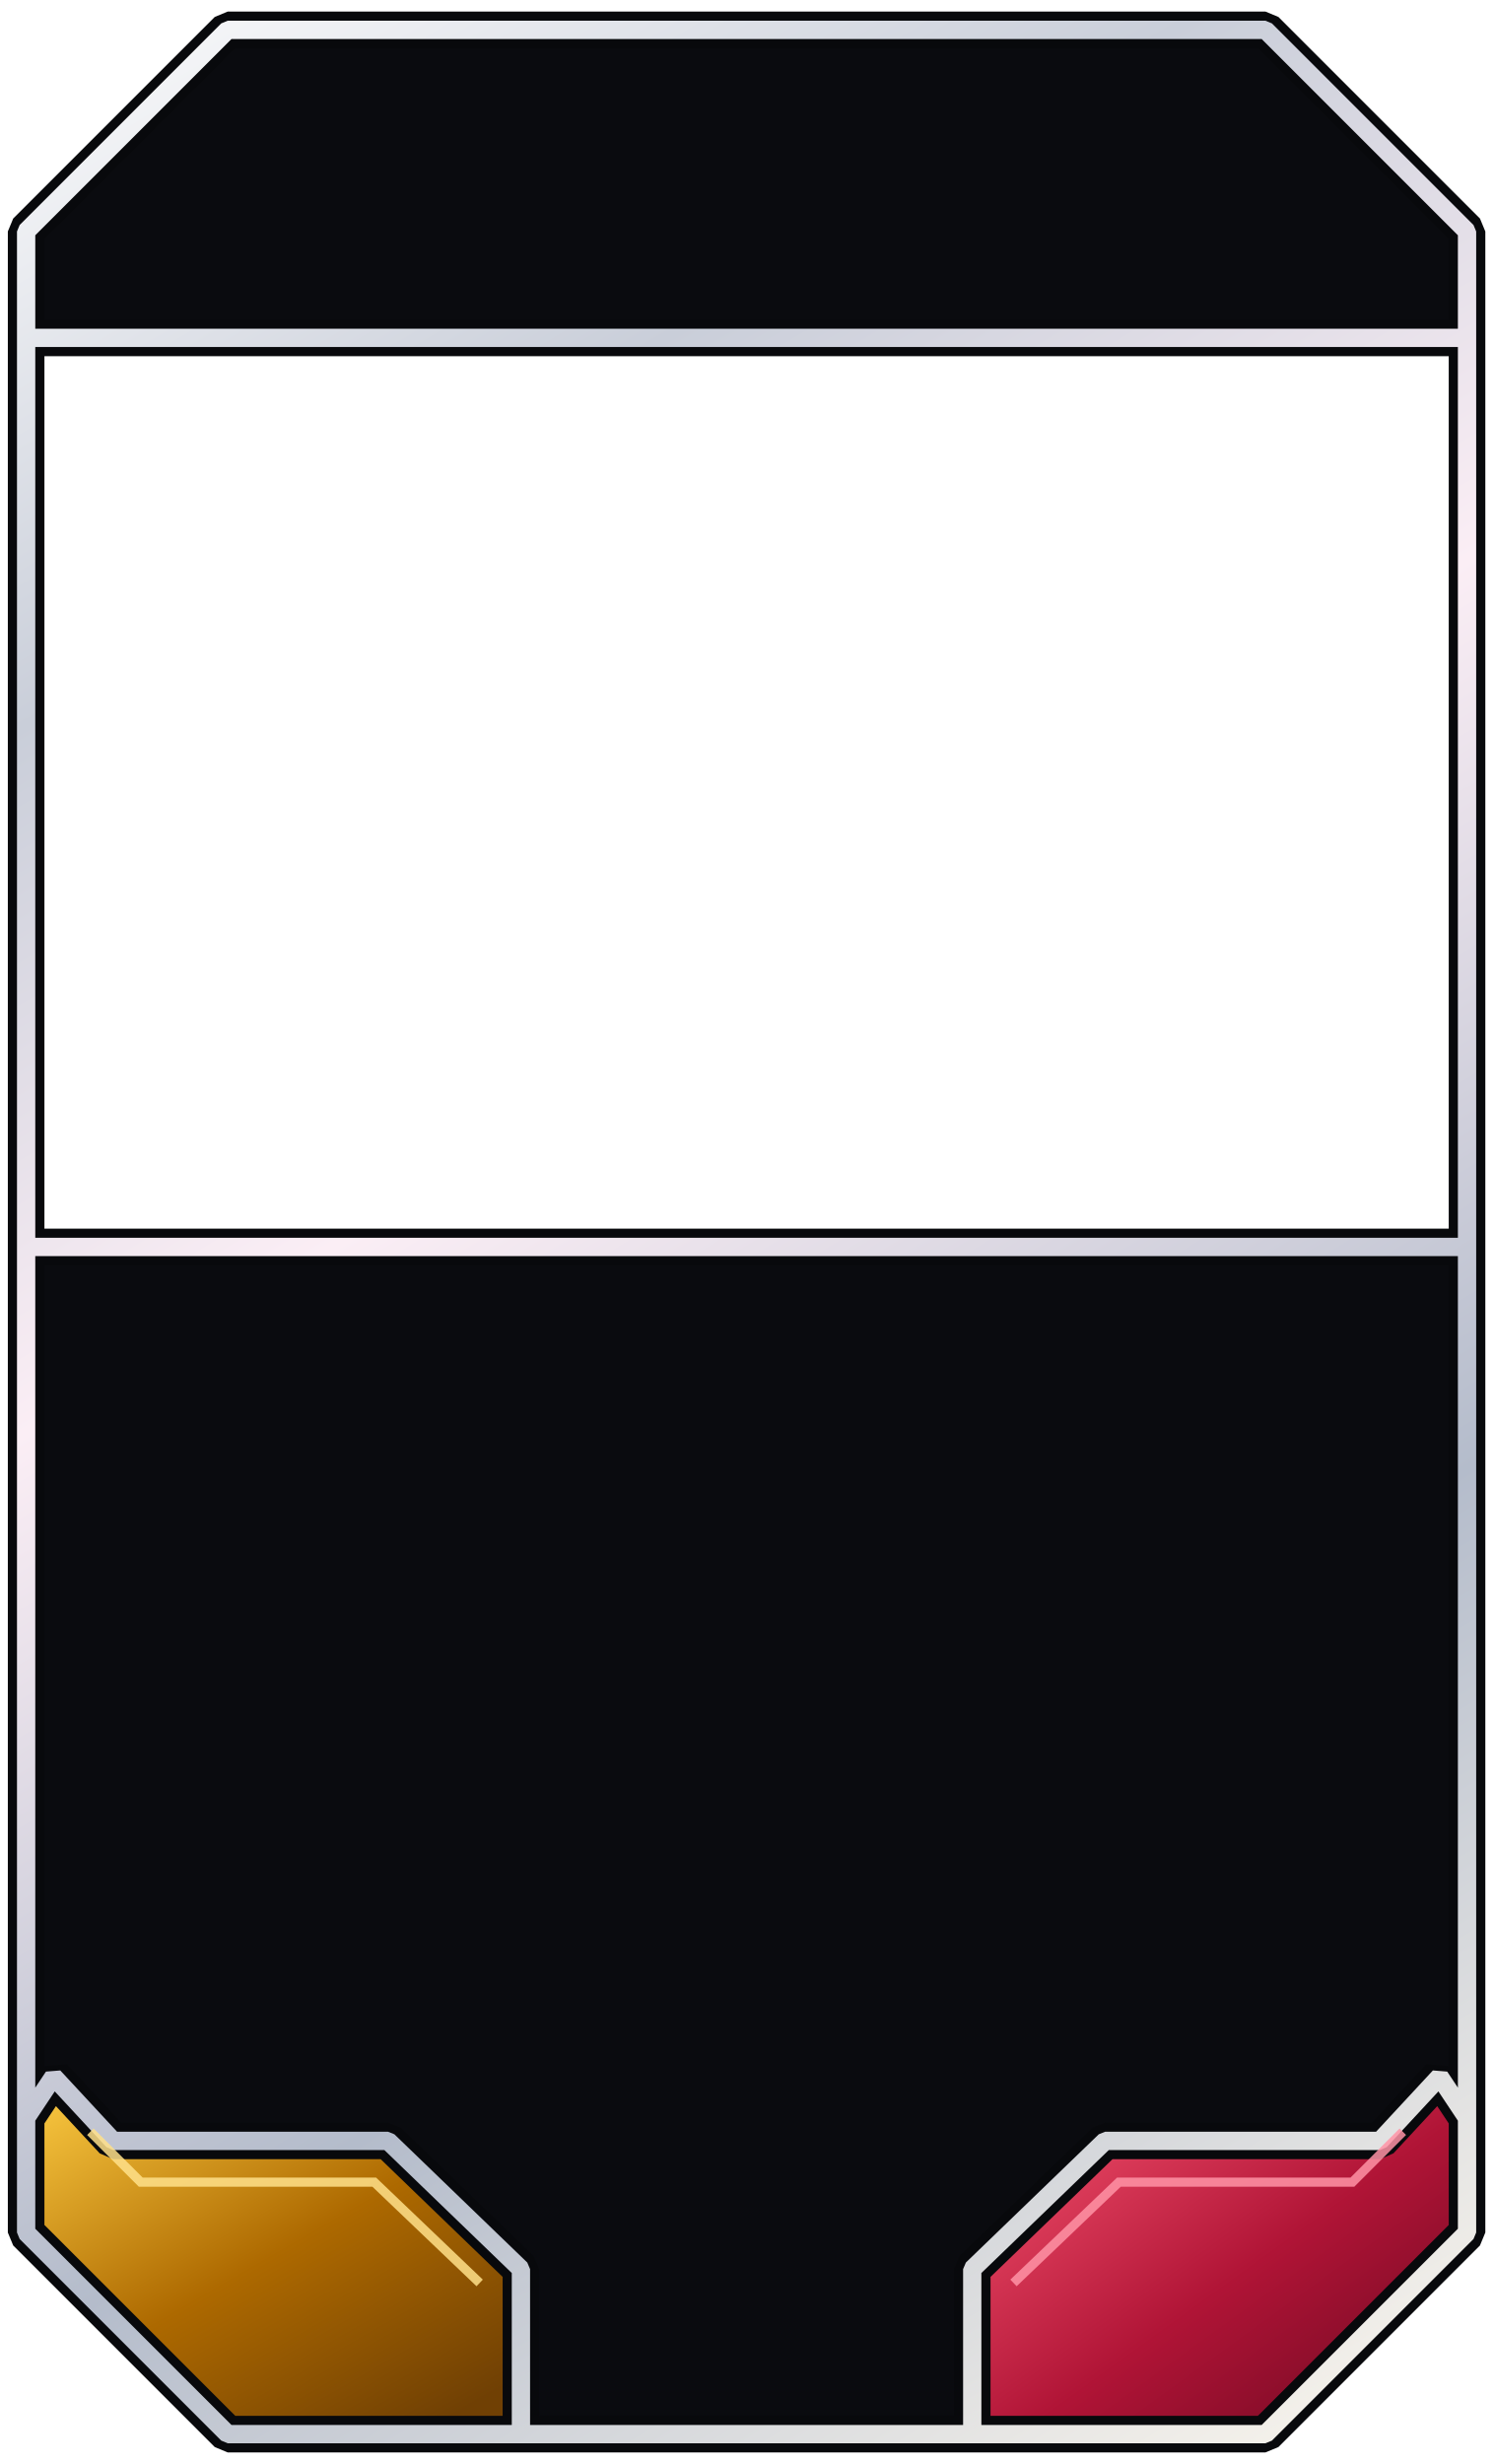
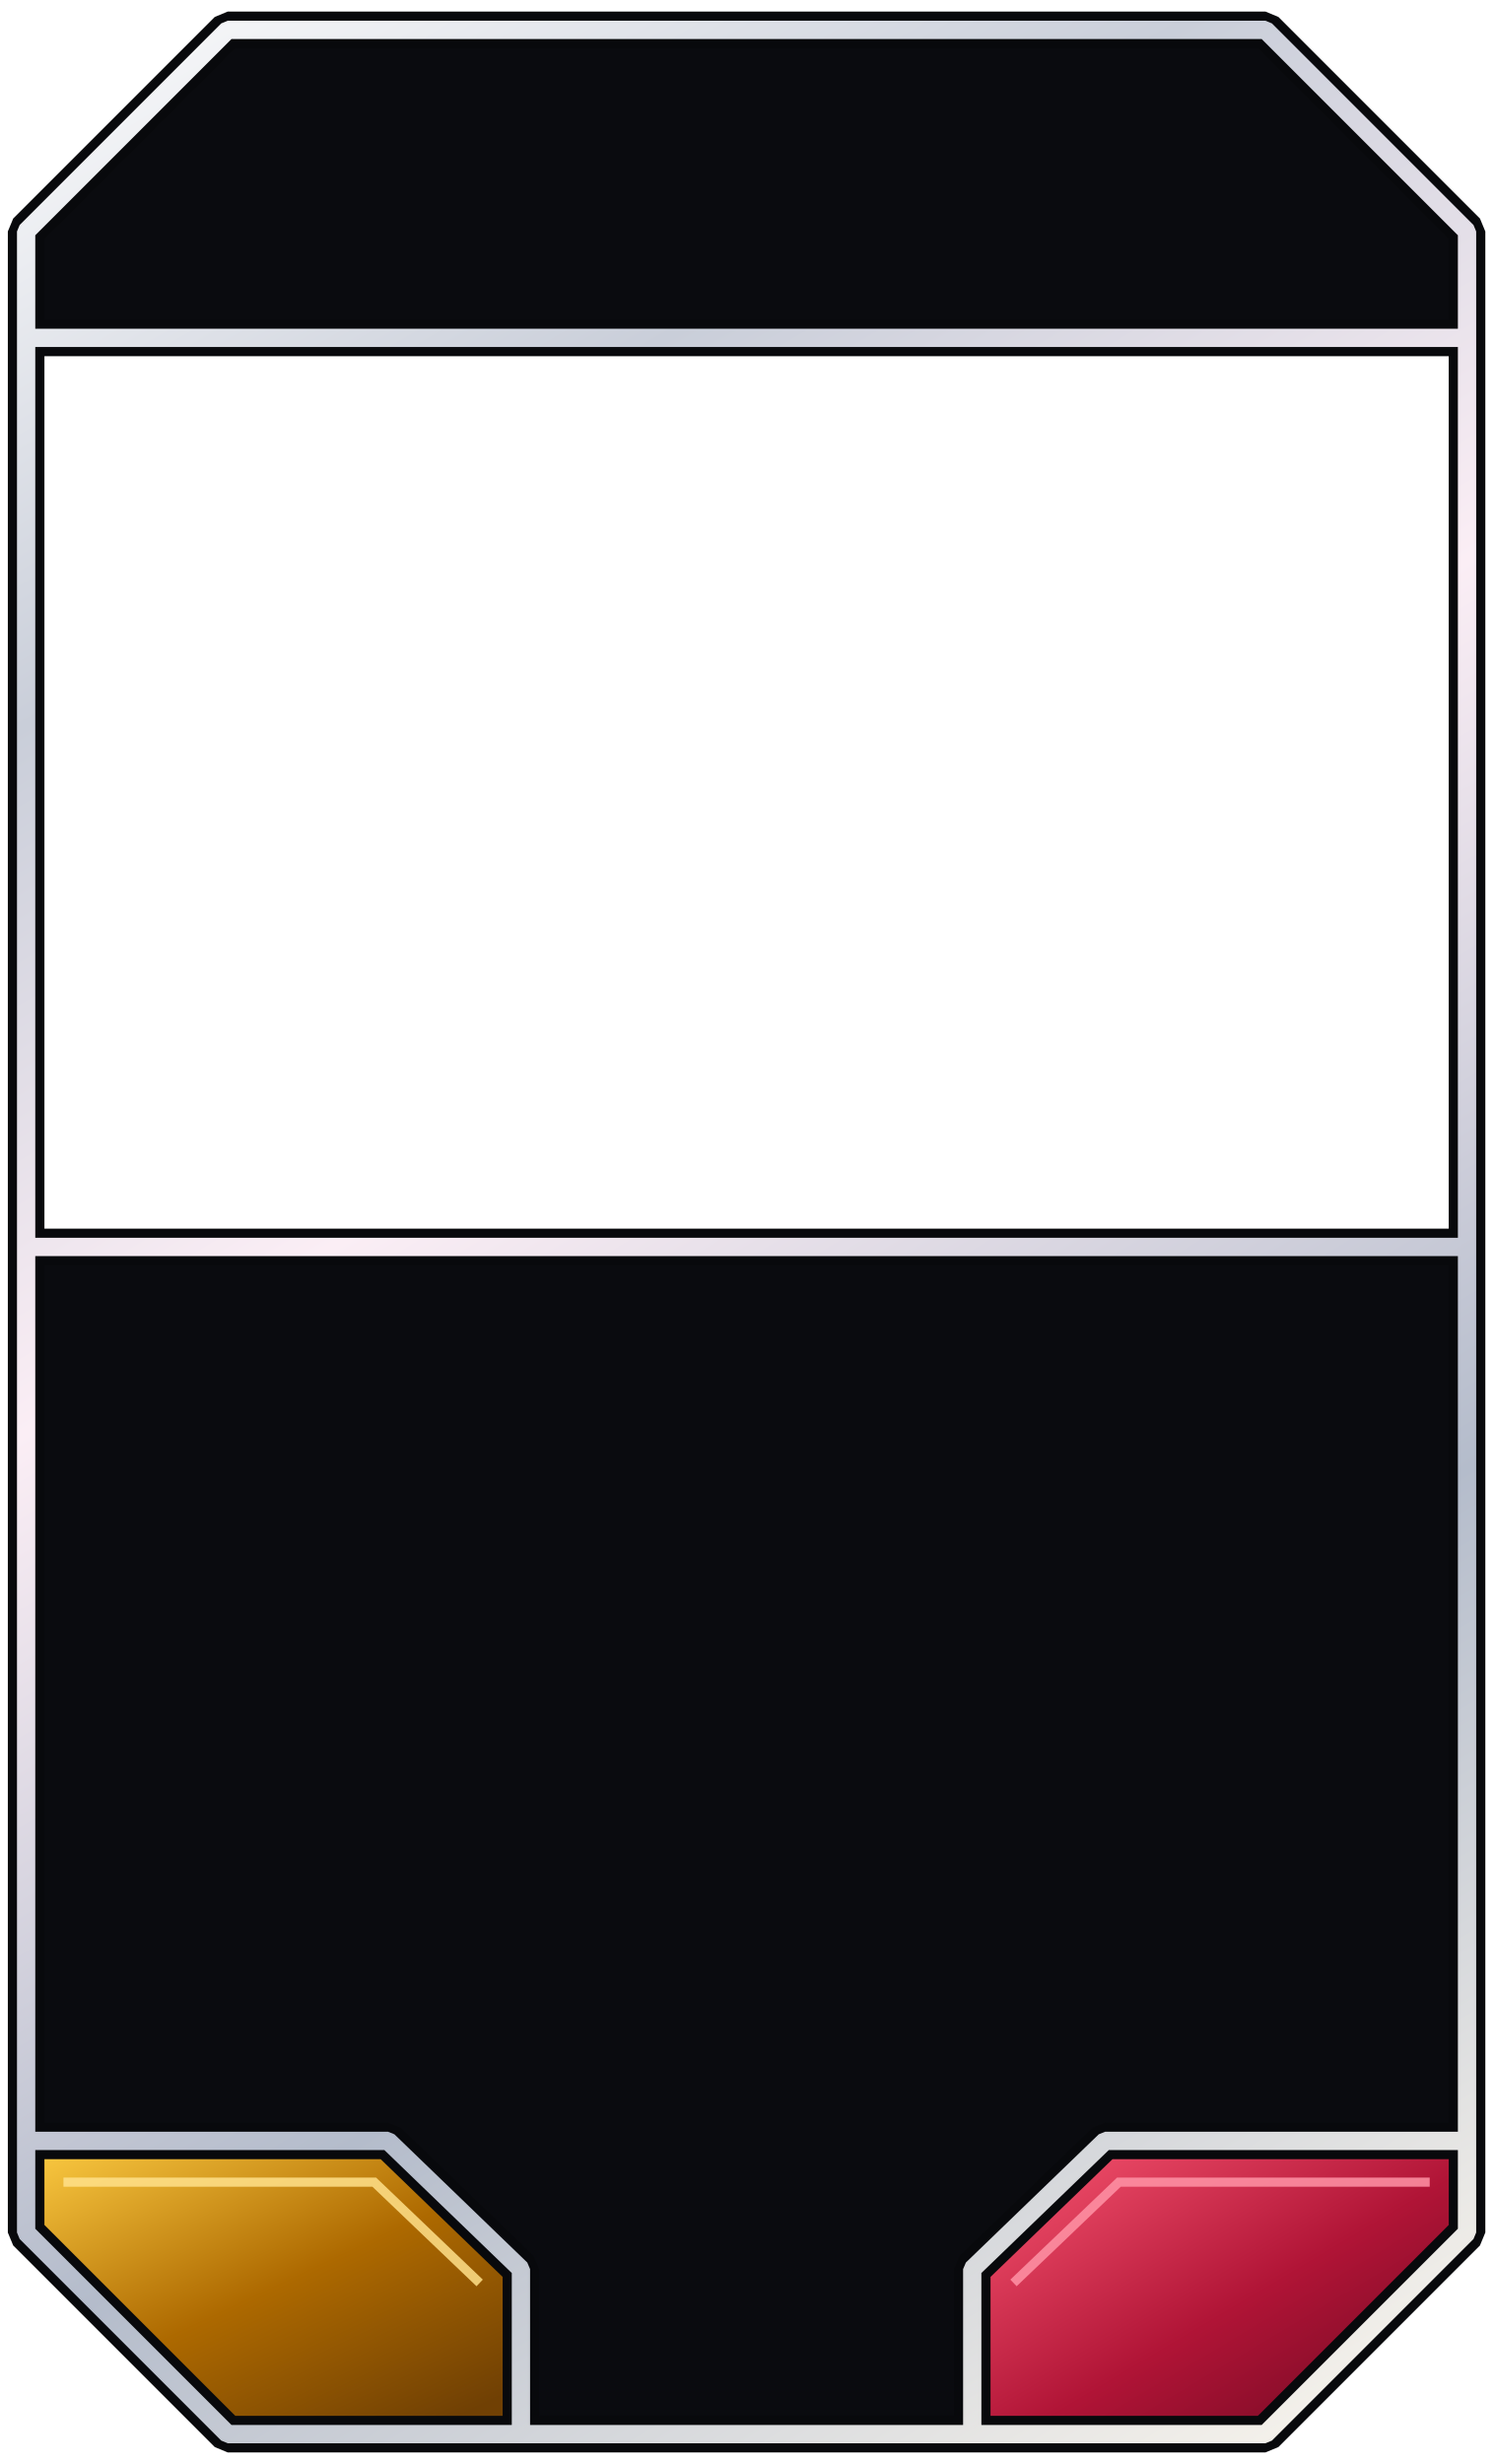
<svg xmlns="http://www.w3.org/2000/svg" width="800" height="1320" viewBox="0 0 800 1320" role="img" aria-label="Cadre servant">
  <defs>
    <linearGradient id="metal" x1="0" y1="0" x2="1" y2="1">
      <stop stop-color="#aab6c0" />
      <stop offset=".28" stop-color="#47515d" />
      <stop offset=".55" stop-color="#d0d6da" />
      <stop offset=".82" stop-color="#434d57" />
      <stop offset="1" stop-color="#a3acb4" />
    </linearGradient>
    <linearGradient id="panel" x1="0" y1="0" x2="0" y2="1">
      <stop stop-color="#0a1727" />
      <stop offset="1" stop-color="#101e31" />
    </linearGradient>
    <style>.badge{fill:#101218;stroke:#d5dce2;stroke-width:5}.stat{fill:#101218;stroke:#d5dce2;stroke-width:5}</style>
    <linearGradient id="steel" gradientUnits="userSpaceOnUse" x1="0" y1="0" x2="800" y2="1320">
      <stop stop-color="#ffffff" />
      <stop offset=".22" stop-color="#c9ced9" />
      <stop offset=".43" stop-color="#fbeef5" />
      <stop offset=".7" stop-color="#b4bccb" />
      <stop offset="1" stop-color="#fffaf0" />
    </linearGradient>
    <linearGradient id="gold" x1="0" y1="0" x2=".8" y2="1">
      <stop stop-color="#ffcf45" />
      <stop offset=".55" stop-color="#ad6900" />
      <stop offset="1" stop-color="#704004" />
    </linearGradient>
    <linearGradient id="red" x1="0" y1="0" x2="1" y2="1">
      <stop stop-color="#ff5c76" />
      <stop offset=".55" stop-color="#b01436" />
      <stop offset="1" stop-color="#65071f" />
    </linearGradient>
  </defs>
  <path d="M122 16 H678 L786 124 V1196 L678 1304 H122 L14 1196 V124 Z M16 181 H784 V668 H16 Z" fill-rule="evenodd" fill="#0a0b0f" />
-   <path d="M28.7 1112.5 L60.6 1146.9 H207.9 L279.1 1215.6 V1304.0 H122.0 L14.0 1196.0 V1134.6 Z" fill="url(#gold)" />
-   <path d="M771.3 1112.5 L739.4 1146.9 H592.1 L520.9 1215.6 V1304.0 H678.0 L786.0 1196.0 V1134.6 Z" fill="url(#red)" />
-   <path d="M122 16 H678 L786 124 V1196 L678 1304 H122 L14 1196 V124 Z M14 181 H786 M14 668 H786 M28.7 1112.5 L60.6 1146.9 H207.9 L279.1 1215.6 V1304.0 H122.0 L14.0 1196.0 V1134.6 Z M771.3 1112.5 L739.4 1146.9 H592.1 L520.9 1215.6 V1304.0 H678.0 L786.0 1196.0 V1134.6 Z" fill="none" stroke="#08090c" stroke-width="19.6" stroke-linejoin="bevel" />
-   <path d="M122 16 H678 L786 124 V1196 L678 1304 H122 L14 1196 V124 Z M14 181 H786 M14 668 H786 M28.7 1112.5 L60.6 1146.9 H207.9 L279.1 1215.6 V1304.0 H122.0 L14.0 1196.0 V1134.6 Z M771.3 1112.5 L739.4 1146.9 H592.1 L520.9 1215.6 V1304.0 H678.0 L786.0 1196.0 V1134.6 Z" fill="none" stroke="url(#steel)" stroke-width="9.8" stroke-linejoin="bevel" />
-   <path d="M48.4 1142.0 L75.4 1169.0 H200.5 L257.0 1223.0" fill="none" stroke="#ffe18a" stroke-width="4.9" opacity=".85" />
-   <path d="M751.6 1142.0 L724.6 1169.0 H599.5 L543.0 1223.0" fill="none" stroke="#ff93a6" stroke-width="4.9" opacity=".85" />
+   <path d="M14.0 1146.9 H207.9 L279.1 1215.6 V1304.0 H122.0 L14.0 1196.0 Z" fill="url(#gold)" />
+   <path d="M786.0 1146.9 H592.1 L520.9 1215.6 V1304.0 H678.0 L786.0 1196.0 Z" fill="url(#red)" />
+   <path d="M122 16 H678 L786 124 V1196 L678 1304 H122 L14 1196 V124 Z M14 181 H786 M14 668 H786 M14.0 1146.9 H207.9 L279.1 1215.6 V1304.0 H122.0 L14.0 1196.0 Z M786.0 1146.9 H592.1 L520.9 1215.6 V1304.0 H678.0 L786.0 1196.0 Z" fill="none" stroke="#08090c" stroke-width="19.6" stroke-linejoin="bevel" />
+   <path d="M122 16 H678 L786 124 V1196 L678 1304 H122 L14 1196 V124 Z M14 181 H786 M14 668 H786 M14.0 1146.9 H207.9 L279.1 1215.6 V1304.0 H122.0 L14.0 1196.0 Z M786.0 1146.9 H592.1 L520.9 1215.6 V1304.0 H678.0 L786.0 1196.0 Z" fill="none" stroke="url(#steel)" stroke-width="9.8" stroke-linejoin="bevel" />
+   <path d="M34.0 1169.0 H200.5 L257.0 1223.0" fill="none" stroke="#ffe18a" stroke-width="4.9" opacity=".85" />
+   <path d="M766.0 1169.0 H599.5 L543.0 1223.0" fill="none" stroke="#ff93a6" stroke-width="4.9" opacity=".85" />
</svg>
